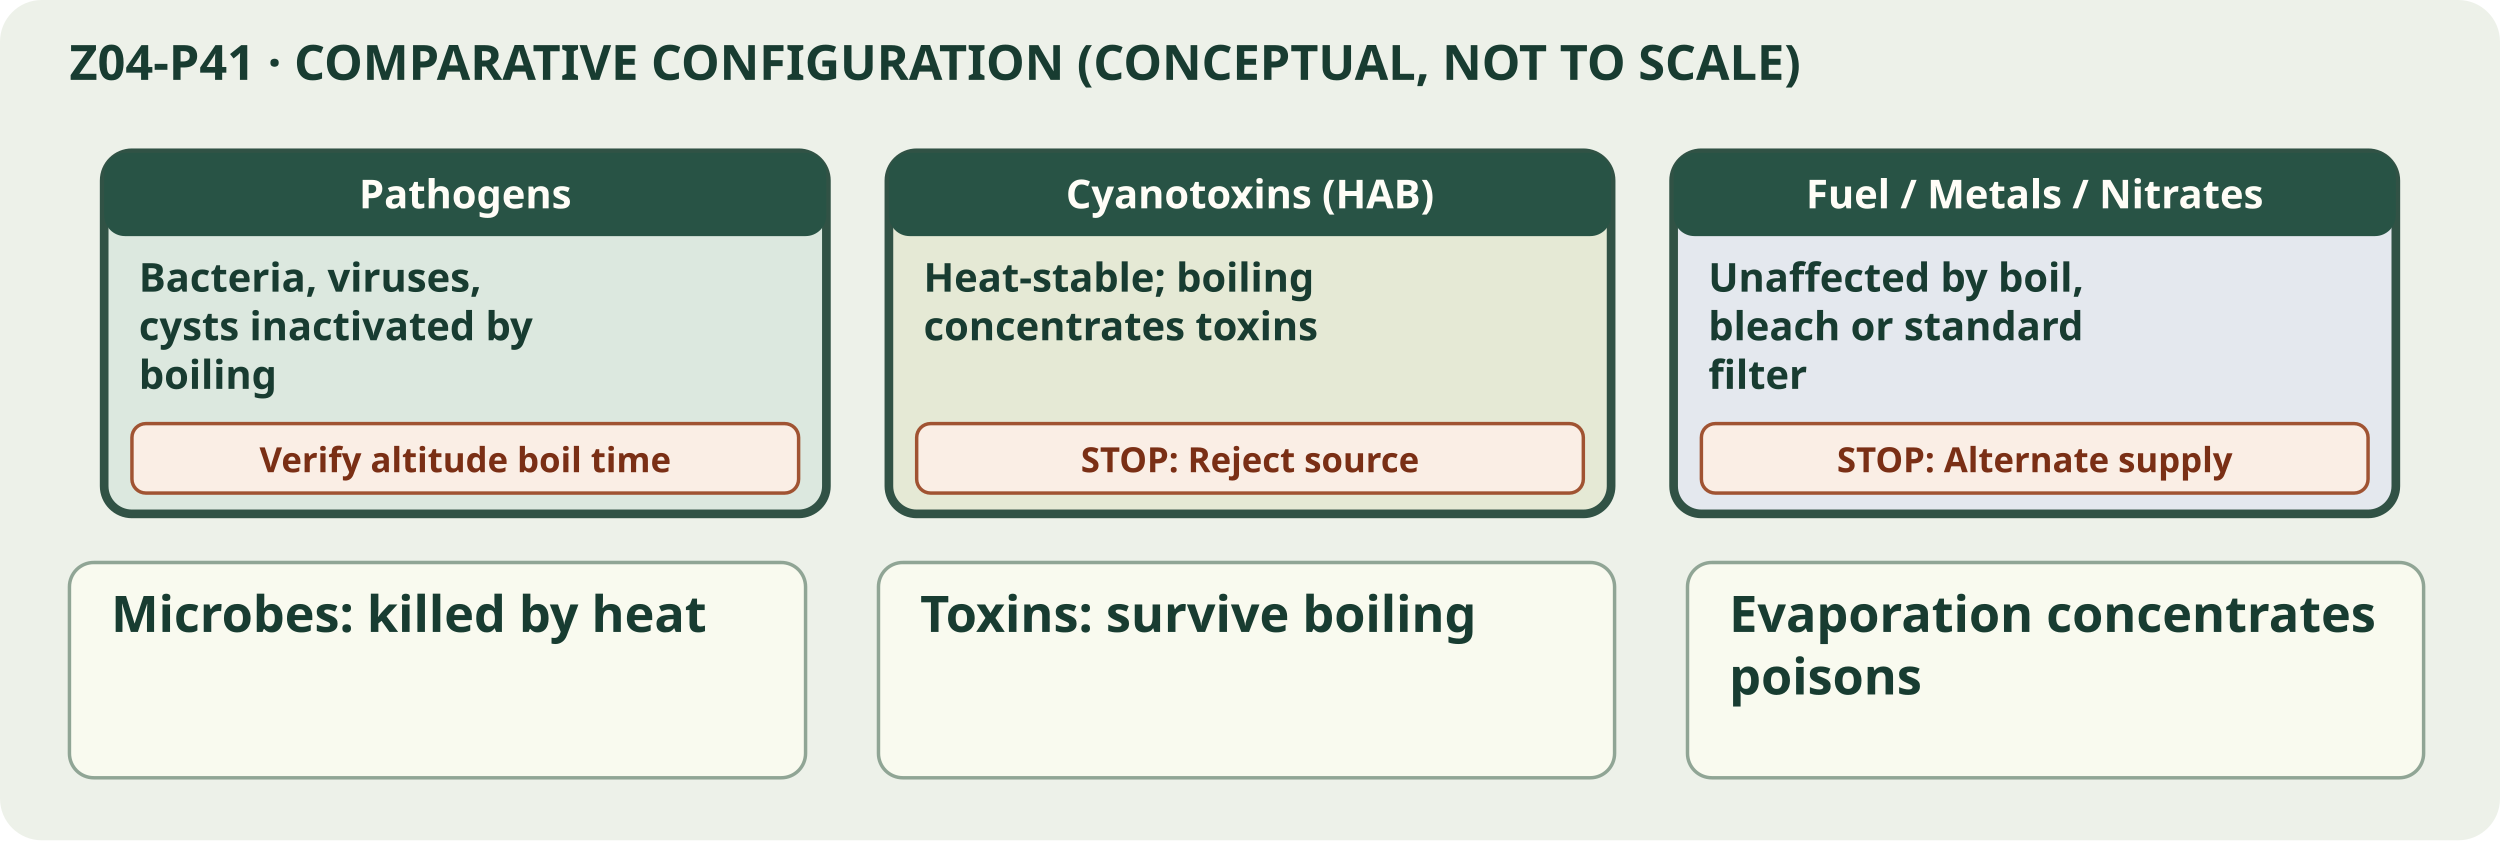
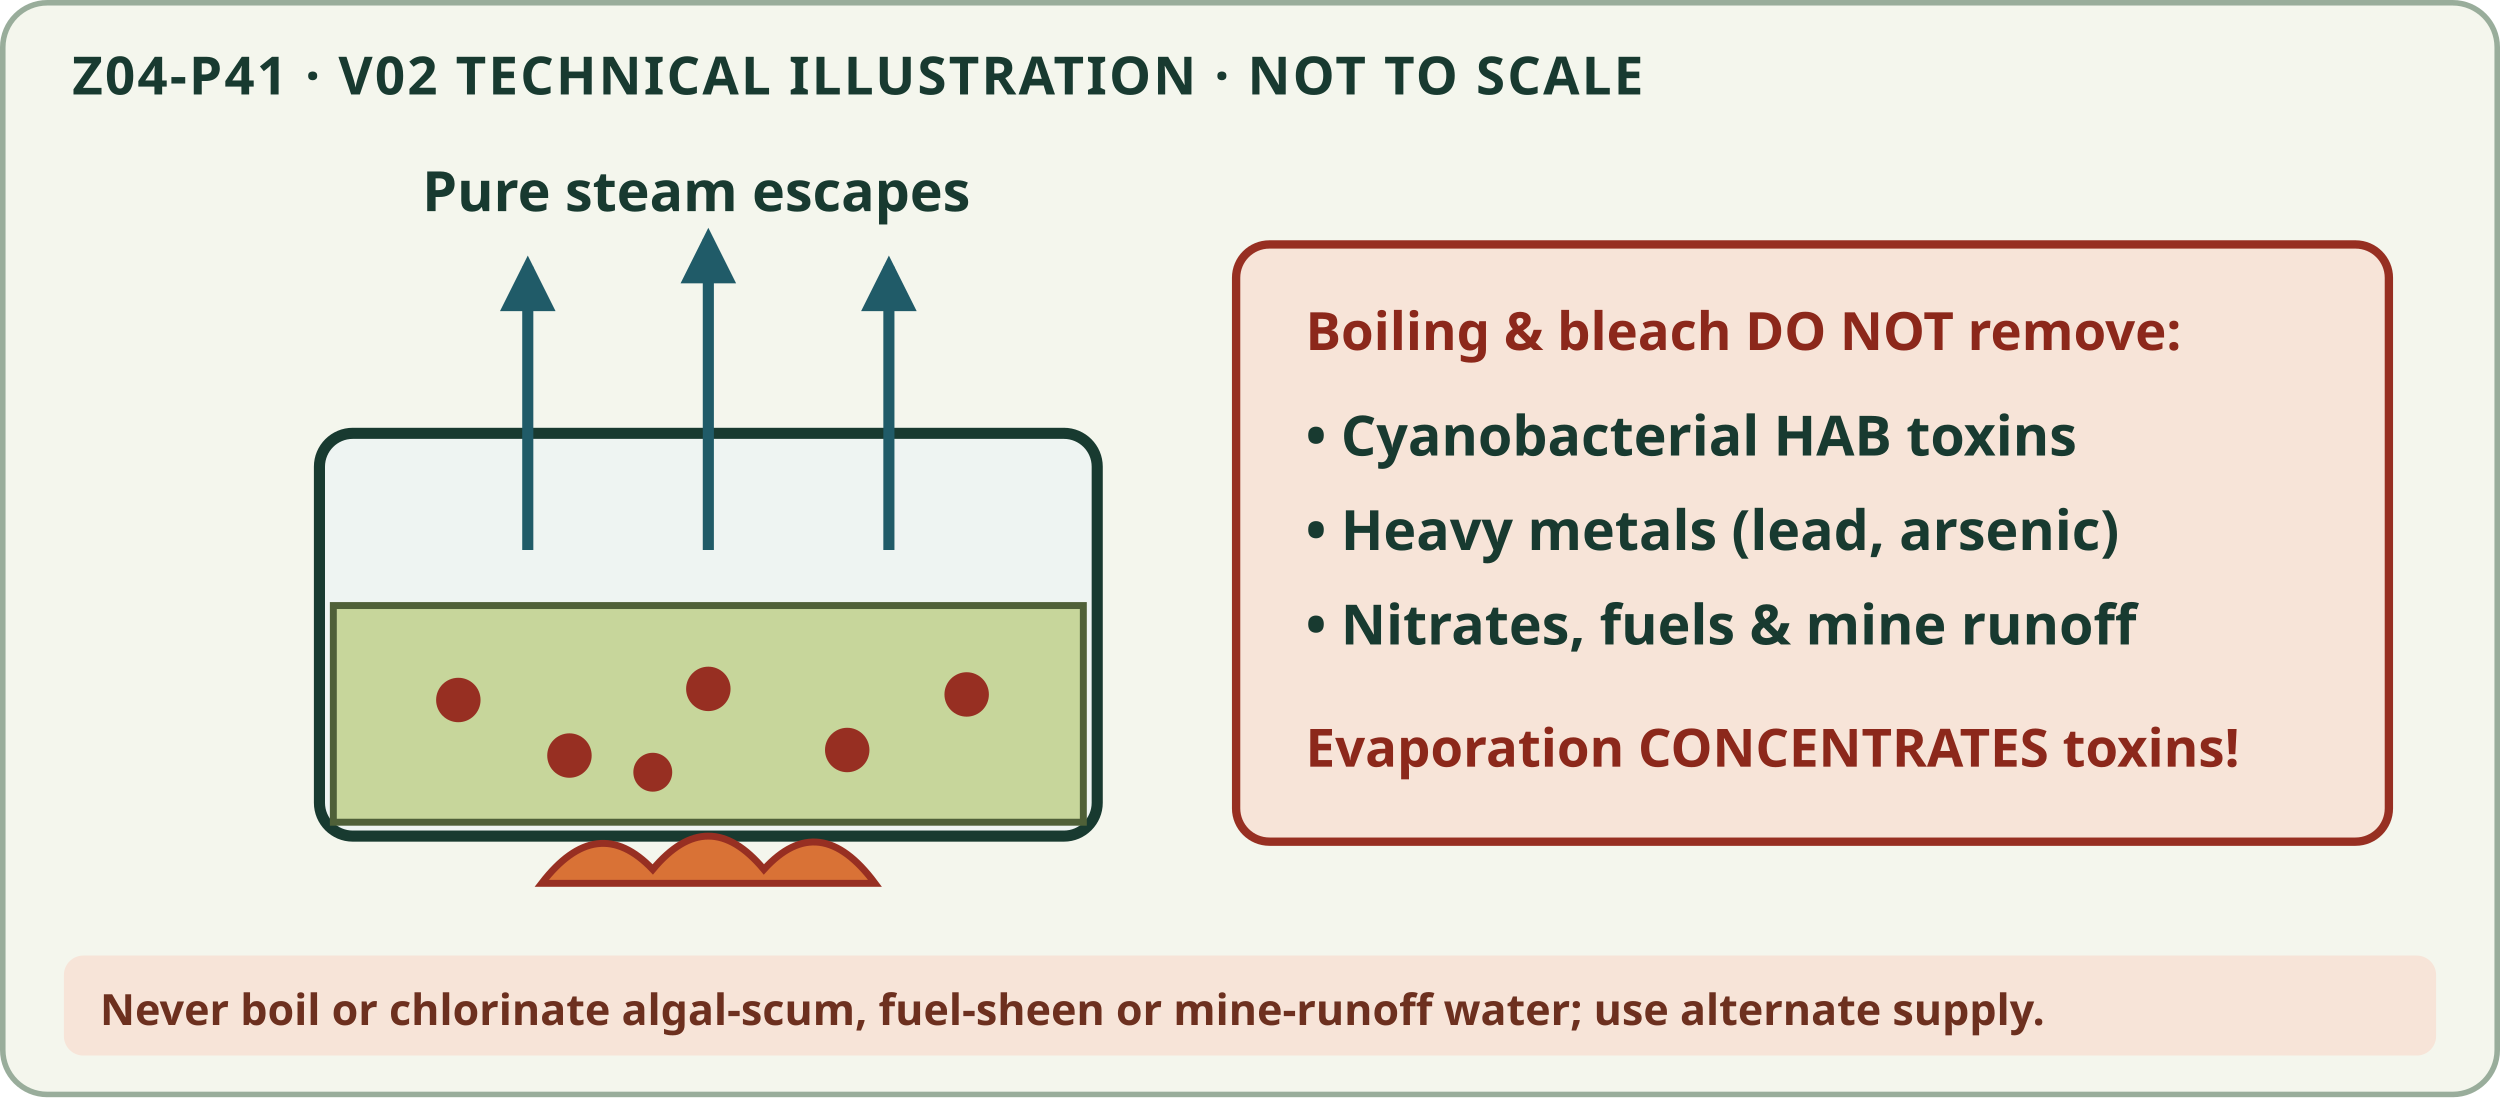
- <svg xmlns="http://www.w3.org/2000/svg" viewBox="0 0 720 242" role="img" aria-labelledby="title desc">
+ <svg xmlns="http://www.w3.org/2000/svg" class="v02-svg" viewBox="0 0 900 395" role="img" aria-labelledby="title desc">
  <defs>
-     <marker id="arrow" viewBox="0 0 10 10" markerWidth="3" markerHeight="3" refX="8" refY="5" orient="auto">
-       <path d="M0 0L10 5 0 10Z" fill="#285345" />
+     <marker id="arr" viewBox="0 0 10 10" refX="8" refY="5" markerWidth="5" markerHeight="5" orient="auto">
+       <path d="M0 0L10 5L0 10Z" fill="#205b68" />
+     </marker>
+     <marker id="arr-r" viewBox="0 0 10 10" refX="8" refY="5" markerWidth="5" markerHeight="5" orient="auto">
+       <path d="M0 0L10 5L0 10Z" fill="#972f22" />
+     </marker>
+     <marker id="arr-g" viewBox="0 0 10 10" refX="8" refY="5" markerWidth="5" markerHeight="5" orient="auto">
+       <path d="M0 0L10 5L0 10Z" fill="#183a30" />
    </marker>
  </defs>
-   <rect width="720" height="242" rx="12" fill="#edf1e9" />
-   <g font-family="system-ui,sans-serif" font-size="14.5" font-weight="650" fill="#183c31">
-     <text x="20" y="23" font-size="14" font-weight="700" fill="#183c31" text-anchor="start">Z04-P41 · COMPARATIVE CONFIGURATION (CONCEPTUAL, NOT TO SCALE)</text>
-     <g id="comparison-artwork">
-       <rect x="30" y="44" width="208" height="104" rx="8" fill="#dce8df" stroke="#315245" stroke-width="2.5" />
-       <rect x="30" y="44" width="208" height="24" rx="6" fill="#285345" />
-       <text x="134.0" y="60" font-size="11.5" font-weight="650" fill="#fffdf7" text-anchor="middle">Pathogens</text>
-       <text x="40" y="84" font-size="11.5" font-weight="600" fill="#183c31" text-anchor="start">Bacteria, viruses,</text>
-       <text x="40" y="98" font-size="11.5" font-weight="600" fill="#183c31" text-anchor="start">cysts inactivated by</text>
-       <text x="40" y="112" font-size="11.5" font-weight="600" fill="#183c31" text-anchor="start">boiling</text>
-       <rect x="38" y="122" width="192" height="20" rx="4" fill="#faeee5" stroke="#a05332" />
-       <text x="134.0" y="136" font-size="10" font-weight="650" fill="#7a2f15" text-anchor="middle">Verify altitude boil time</text>
-       <rect x="256" y="44" width="208" height="104" rx="8" fill="#e5e9d5" stroke="#315245" stroke-width="2.5" />
-       <rect x="256" y="44" width="208" height="24" rx="6" fill="#285345" />
-       <text x="360.0" y="60" font-size="11.5" font-weight="650" fill="#fffdf7" text-anchor="middle">Cyanotoxins (HAB)</text>
-       <text x="266" y="84" font-size="11.5" font-weight="600" fill="#183c31" text-anchor="start">Heat-stable; boiling</text>
-       <text x="266" y="98" font-size="11.5" font-weight="600" fill="#183c31" text-anchor="start">concentrates toxins</text>
-       <rect x="264" y="122" width="192" height="20" rx="4" fill="#faeee5" stroke="#a05332" />
-       <text x="360.0" y="136" font-size="10" font-weight="650" fill="#7a2f15" text-anchor="middle">STOP: Reject source</text>
-       <rect x="482" y="44" width="208" height="104" rx="8" fill="#e4e8ee" stroke="#315245" stroke-width="2.5" />
-       <rect x="482" y="44" width="208" height="24" rx="6" fill="#285345" />
-       <text x="586.0" y="60" font-size="11.5" font-weight="650" fill="#fffdf7" text-anchor="middle">Fuel / Metals / Nitrates</text>
-       <text x="492" y="84" font-size="11.5" font-weight="600" fill="#183c31" text-anchor="start">Unaffected by boil,</text>
-       <text x="492" y="98" font-size="11.5" font-weight="600" fill="#183c31" text-anchor="start">bleach or standard</text>
-       <text x="492" y="112" font-size="11.5" font-weight="600" fill="#183c31" text-anchor="start">filter</text>
-       <rect x="490" y="122" width="192" height="20" rx="4" fill="#faeee5" stroke="#a05332" />
-       <text x="586.0" y="136" font-size="10" font-weight="650" fill="#7a2f15" text-anchor="middle">STOP: Alternate supply</text>
-     </g>
-     <g id="stage-panels">
-       <rect x="20" y="162" width="212" height="62" rx="7" fill="#f9faef" stroke="#90a595" />
-       <text x="32" y="182" font-size="14.5" font-weight="650" fill="#183c31" text-anchor="start">Microbes: killed by heat</text>
-       <rect x="253" y="162" width="212" height="62" rx="7" fill="#f9faef" stroke="#90a595" />
-       <text x="265" y="182" font-size="14.5" font-weight="650" fill="#183c31" text-anchor="start">Toxins: survive boiling</text>
-       <rect x="486" y="162" width="212" height="62" rx="7" fill="#f9faef" stroke="#90a595" />
-       <text x="498" y="182" font-size="14.5" font-weight="650" fill="#183c31" text-anchor="start">Evaporation concentrates</text>
-       <text x="498" y="200" font-size="14.5" font-weight="650" fill="#183c31" text-anchor="start">poisons</text>
-     </g>
+   <style>.v02-svg text{font-family:system-ui,sans-serif;font-size:20px;font-weight:650;fill:#183a30}.v02-svg .sm{font-size:17px;font-weight:600;fill:#2b473e}.v02-svg .warn{font-size:19px;font-weight:700;fill:#8c281b}.v02-svg .heading{font-size:19px;letter-spacing:0.8px;font-weight:750;fill:#183a30}.v02-svg .guard{font-size:15.5px;font-weight:650;fill:#6d301f}.v02-svg .leader{fill:none;stroke:#365c50;stroke-width:2.5}.v02-svg .flow{fill:none;stroke:#205b68;stroke-width:4;marker-end:url(#arr)}.v02-svg .rflow{fill:none;stroke:#972f22;stroke-width:4;marker-end:url(#arr-r)}.v02-svg .gflow{fill:none;stroke:#183a30;stroke-width:3.5;marker-end:url(#arr-g)}.v02-svg .dash{fill:none;stroke:#365c50;stroke-width:2.5;stroke-dasharray:10 7}</style>
+   <rect x="1" y="1" width="898" height="393" rx="16" fill="#f4f6ed" stroke="#99ad9b" stroke-width="2" />
+   <text class="heading" x="26" y="34">Z04-P41 · V02 TECHNICAL ILLUSTRATION · NOT TO SCALE</text>
+   <g id="v02-artwork">
+     <rect x="115" y="156" width="280" height="145" rx="12" fill="#eef4f2" stroke="#183a30" stroke-width="4" />
+     <rect x="120" y="218" width="270" height="78" fill="#c7d69b" stroke="#4f6038" stroke-width="2.5" />
+     <circle cx="165" cy="252" r="8" fill="#972f22" />
+     <circle cx="205" cy="272" r="8" fill="#972f22" />
+     <circle cx="255" cy="248" r="8" fill="#972f22" />
+     <circle cx="305" cy="270" r="8" fill="#972f22" />
+     <circle cx="348" cy="250" r="8" fill="#972f22" />
+     <circle cx="235" cy="278" r="7" fill="#972f22" />
+     <path class="flow" d="M190 198V96" />
+     <path class="flow" d="M255 198V86" />
+     <path class="flow" d="M320 198V96" />
+     <text x="152" y="76">Pure steam escapes</text>
+     <path d="M195 318q20-26 40-5q20-24 40 0q20-22 40 5z" fill="#d97236" stroke="#972f22" stroke-width="2.5" />
+     <rect x="445" y="88" width="415" height="215" rx="12" fill="#f7e4d8" stroke="#972f22" stroke-width="3" />
+     <text class="warn" x="470" y="126">Boiling &amp; bleach DO NOT remove:</text>
+     <text x="470" y="164">• Cyanobacterial HAB toxins</text>
+     <text x="470" y="198">• Heavy metals (lead, arsenic)</text>
+     <text x="470" y="232">• Nitrates, fuels &amp; mine runoff</text>
+     <text class="warn" x="470" y="276">Evaporation CONCENTRATES toxins!</text>
  </g>
+   <rect x="23" y="344" width="854" height="36" rx="7" fill="#f7e4d8" />
+   <text class="guard" x="36" y="369">Never boil or chlorinate algal-scum, fuel-sheen or mine-runoff water; use alternate supply.</text>
</svg>
